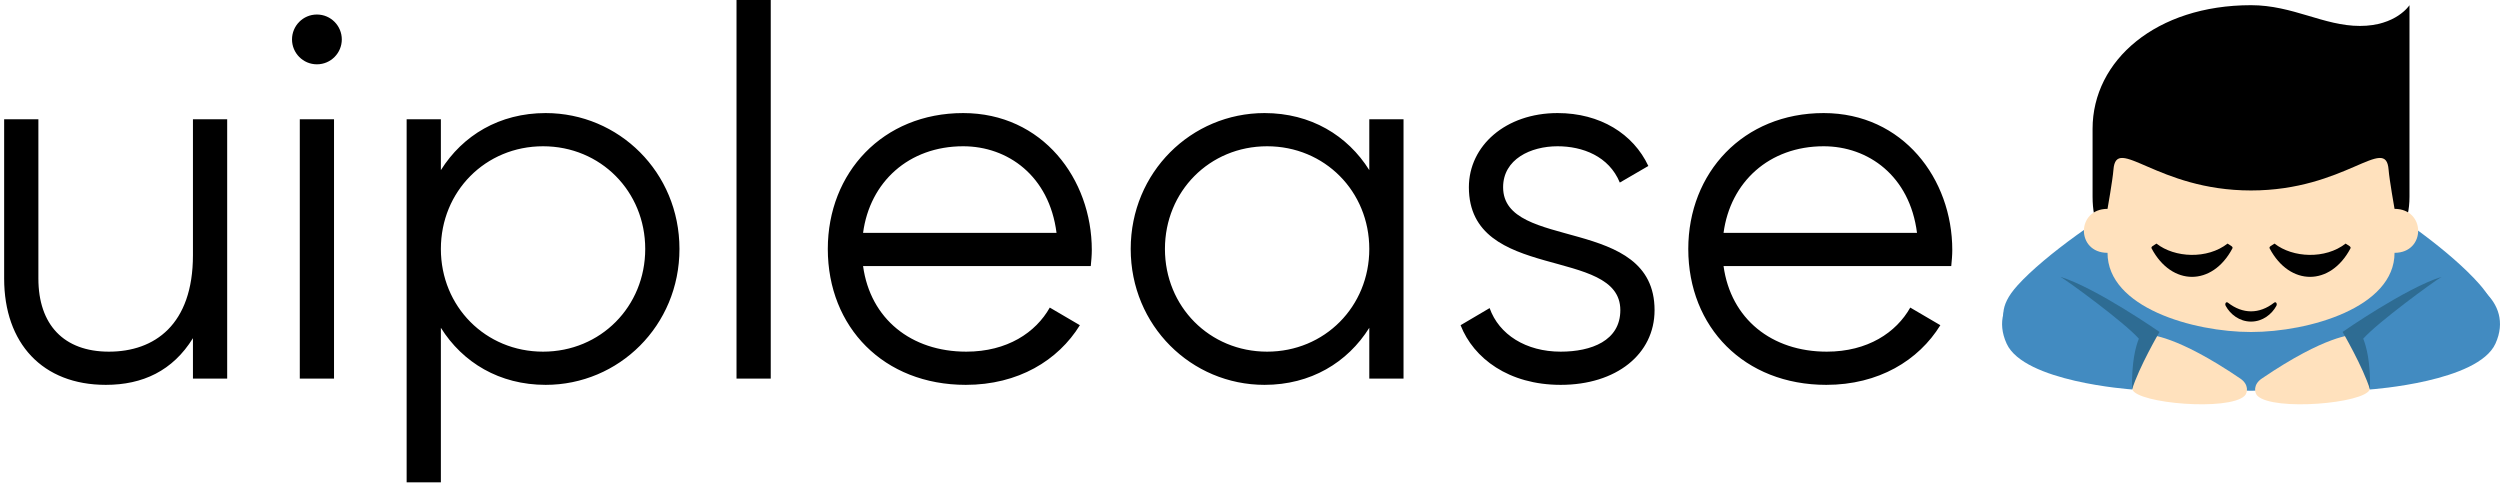
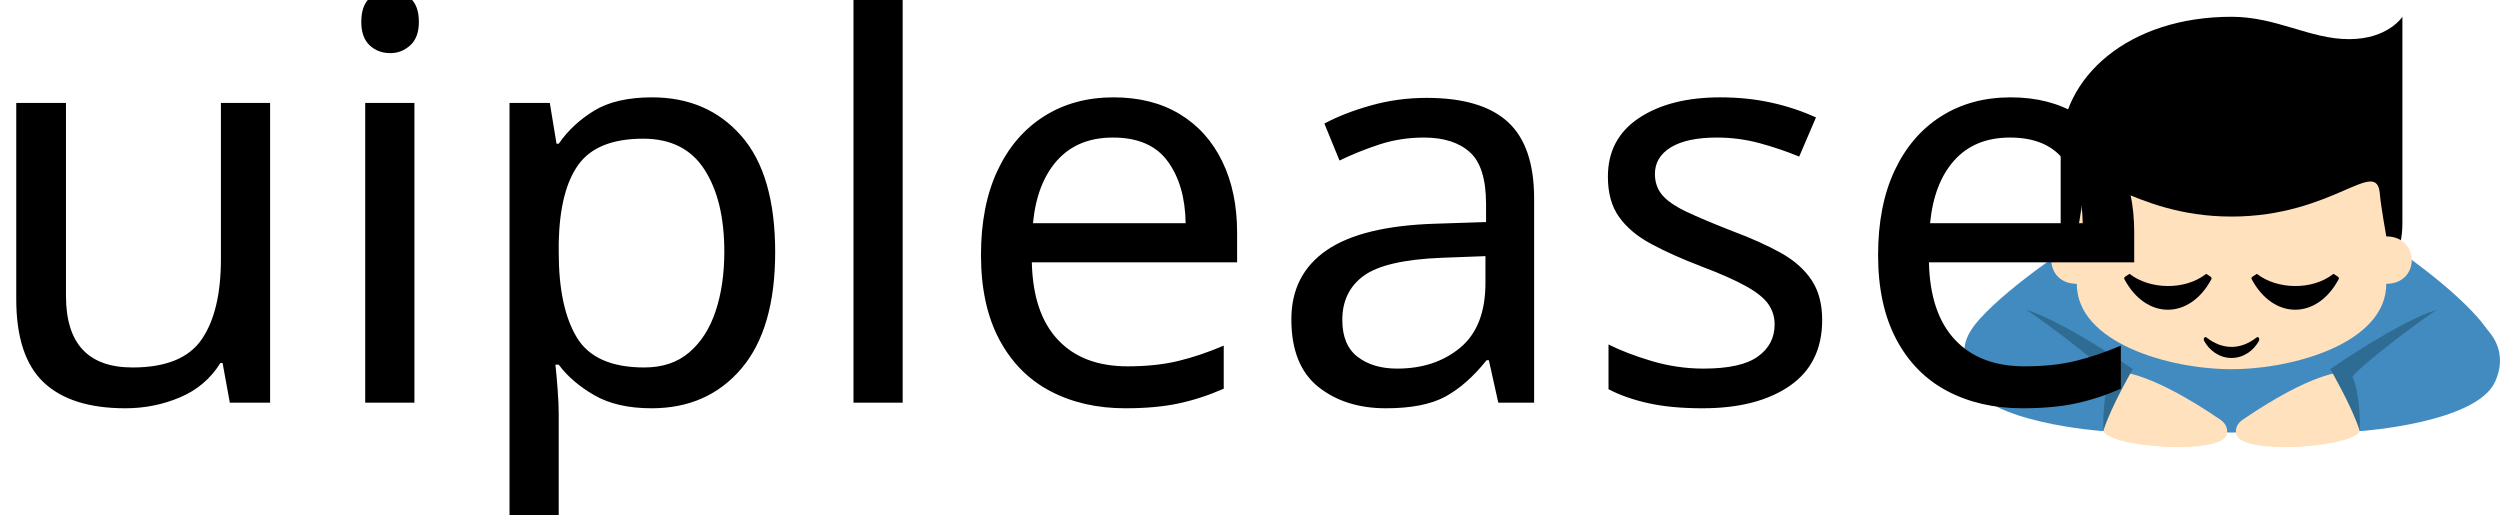
- <svg xmlns="http://www.w3.org/2000/svg" width="482px" height="93px" viewBox="0 0 482 93" version="1.1">
-   <defs />
-   <g id="Page-1" stroke="none" stroke-width="1" fill="none" fill-rule="evenodd">
-     <g id="ui-please">
-       <g id="please-emoji" transform="translate(386, 1)">
-         <path d="M47.998,35.723 C47.998,35.723 39.918,29.476 26.733,36.469 C19.948,40.064 8.312,48.132 3,54 C-0.896,58.304 0.306,60.589 0.776,63.266 C0.776,63.266 35.875,74.339 47.998,74.339 C60.123,74.339 95.224,63.266 95.224,63.266 C95.677,60.691 95.641,57.87 92,53.747 C86.694,47.74 76.24,40.165 69.264,36.469 C56.08,29.476 47.998,35.723 47.998,35.723 Z" id="body" fill="#428BC1" />
-         <g id="arms" transform="translate(0, 52)">
-           <g id="right" transform="translate(48, 0)">
-             <path d="M2.054,19.997 C14.512,11.524 19.522,11.608 19.738,11.524 C20.838,13.509 22.416,19.288 22.922,22.09 L22.896,22.093 C21.84,24.803 4.326,26.279 1.245,23.325 C0.614,22.717 0.408,21.117 2.054,19.997 L2.054,19.997 Z" id="hand" fill="#FFE1BD" />
-             <path d="M36.738,0.373 C41.334,-0.611 50.954,4.891 47.115,13.267 C43.755,20.606 23.418,22.053 22.922,22.09 C22.416,19.288 20.837,13.509 19.738,11.524 C23.171,10.206 32.925,1.194 36.738,0.373 L36.738,0.373 Z" id="arm" fill="#428BC1" />
-           </g>
-           <g id="left">
-             <path d="M45.946,19.997 C33.488,11.524 28.478,11.608 28.264,11.524 C27.163,13.509 25.586,19.288 25.08,22.09 L25.106,22.093 C26.16,24.803 43.674,26.279 46.755,23.325 C47.387,22.717 47.592,21.117 45.946,19.997 L45.946,19.997 Z" id="hand" fill="#FFE1BD" />
-             <path d="M11.262,0.373 C6.667,-0.611 -2.952,4.891 0.885,13.267 C4.246,20.606 24.584,22.053 25.082,22.09 C25.587,19.288 27.165,13.509 28.266,11.524 C24.827,10.206 15.075,1.194 11.262,0.373 L11.262,0.373 Z" id="arm" fill="#428BC1" />
-           </g>
-         </g>
-         <g id="shadow" transform="translate(11.2, 52.35381)" fill="#2E6C93">
-           <path d="M54.448,10.643 C54.448,10.643 58.419,17.456 59.736,21.736 C59.845,16.329 59.021,13.423 58.43,11.946 C61.197,8.815 72.05,0.882 73.552,0.021 C66.696,2.126 54.448,10.643 54.448,10.643 L54.448,10.643 Z M19.152,10.643 C19.152,10.643 15.179,17.456 13.864,21.736 C13.754,16.329 14.579,13.423 15.171,11.946 C12.405,8.815 1.552,0.882 0.048,0.021 C6.904,2.126 19.152,10.643 19.152,10.643 L19.152,10.643 Z" id="Shape" />
-         </g>
-         <path d="M69,4 C76,4 78.549,0 78.549,0 C78.549,0 78.549,17.51 78.549,23.836 L78.549,36.913 C78.549,47.343 70.32,47.344 70.326,47.343 L24.499,47.343 C24.502,47.344 17.448,47.343 17.448,36.913 L17.448,23.836 C17.448,10.629 29.717,0 47.998,0 C56.061,0 62,4 69,4 Z" id="hair" fill="#000000" />
-         <path d="M75.667,39.268 C75.667,39.268 74.667,33.628 74.523,31.728 C74.008,24.862 66.211,35.722 47.998,35.722 C29.786,35.722 21.989,24.862 21.472,31.728 C21.33,33.63 20.331,39.268 20.331,39.268 C14.258,39.268 14.258,47.745 20.331,47.745 C20.331,58.258 36.798,63.01 47.998,63.01 C59.2,63.01 75.667,58.256 75.667,47.745 C81.739,47.745 81.739,39.268 75.667,39.268 L75.667,39.268 Z" id="face" fill="#FFE1BD" />
-         <path d="M52.454,57.354 C49.584,59.592 46.397,59.577 43.541,57.354 C43.197,57.088 42.886,57.551 43.12,57.981 C43.99,59.577 45.749,61.003 47.997,61.003 C50.246,61.003 52.006,59.577 52.877,57.981 C53.109,57.551 52.798,57.088 52.454,57.354 L52.454,57.354 Z" id="mouth" fill="#000000" />
-         <path d="M51.598,46.913 C55.477,54.199 63.28,54.199 67.158,46.913 C67.349,46.546 66.846,46.382 66.23,45.964 C62.342,49.007 56.056,48.728 52.53,45.966 C51.912,46.382 51.41,46.546 51.598,46.913 L51.598,46.913 Z M28.838,46.913 C32.717,54.199 40.522,54.199 44.398,46.913 C44.589,46.546 44.086,46.382 43.47,45.964 C39.582,49.007 33.296,48.728 29.77,45.966 C29.155,46.382 28.65,46.546 28.838,46.913 L28.838,46.913 Z" id="eyes" fill="#000000" />
-       </g>
-       <path d="M37.2,23 L37.2,49.2 C37.2,62.6 29.8,67.8 21,67.8 C12.3,67.8 7.4,62.6 7.4,53.7 L7.4,23 L0.8,23 L0.8,53.7 C0.8,66.2 8.2,74.2 20.4,74.2 C27.5,74.2 33.3,71.5 37.2,65.2 L37.2,73 L43.8,73 L43.8,23 L37.2,23 Z M61.1,12.4 C63.8,12.4 65.9,10.2 65.9,7.6 C65.9,5 63.8,2.8 61.1,2.8 C58.4,2.8 56.3,5 56.3,7.6 C56.3,10.2 58.4,12.4 61.1,12.4 L61.1,12.4 Z M57.8,73 L64.4,73 L64.4,23 L57.8,23 L57.8,73 Z M105.2,21.8 C96.3,21.8 89.2,26.1 85,32.8 L85,23 L78.4,23 L78.4,93 L85,93 L85,63.2 C89.2,69.9 96.3,74.2 105.2,74.2 C119.3,74.2 131,62.8 131,48 C131,33.2 119.3,21.8 105.2,21.8 L105.2,21.8 Z M104.7,67.8 C93.6,67.8 85,59.1 85,48 C85,36.9 93.6,28.2 104.7,28.2 C115.8,28.2 124.4,36.9 124.4,48 C124.4,59.1 115.8,67.8 104.7,67.8 L104.7,67.8 Z M142,73 L148.6,73 L148.6,0 L142,0 L142,73 Z M185.7,21.8 C170.2,21.8 159.6,33.3 159.6,48 C159.6,63.1 170.4,74.2 186.2,74.2 C196.3,74.2 204,69.5 208.2,62.7 L202.4,59.3 C199.7,64.1 194.2,67.8 186.3,67.8 C175.7,67.8 167.8,61.5 166.4,51.3 L210.3,51.3 C210.4,50.3 210.5,49.2 210.5,48.2 C210.5,34.5 201,21.8 185.7,21.8 L185.7,21.8 Z M185.7,28.2 C194.3,28.2 202.3,33.9 203.7,44.9 L166.4,44.9 C167.7,35.1 175.2,28.2 185.7,28.2 L185.7,28.2 Z M264,23 L264,32.8 C259.8,26.1 252.7,21.8 243.8,21.8 C229.7,21.8 218,33.2 218,48 C218,62.8 229.7,74.2 243.8,74.2 C252.7,74.2 259.8,69.9 264,63.2 L264,73 L270.6,73 L270.6,23 L264,23 Z M244.3,67.8 C233.2,67.8 224.6,59.1 224.6,48 C224.6,36.9 233.2,28.2 244.3,28.2 C255.4,28.2 264,36.9 264,48 C264,59.1 255.4,67.8 244.3,67.8 L244.3,67.8 Z M289.8,36.1 C289.8,30.7 295.1,28.2 300.3,28.2 C305.1,28.2 310.2,30.1 312.3,35.2 L317.8,32 C314.9,25.8 308.5,21.8 300.3,21.8 C290.3,21.8 283.2,28.1 283.2,36.1 C283.2,54.5 312.4,47.4 312.4,59.8 C312.4,65.7 306.8,67.8 300.9,67.8 C294.2,67.8 289,64.5 287.2,59.4 L281.6,62.7 C284.1,69.1 290.9,74.2 300.9,74.2 C311.6,74.2 319,68.3 319,59.8 C319,41.4 289.8,48.5 289.8,36.1 L289.8,36.1 Z M351.6,21.8 C336.1,21.8 325.5,33.3 325.5,48 C325.5,63.1 336.3,74.2 352.1,74.2 C362.2,74.2 369.9,69.5 374.1,62.7 L368.3,59.3 C365.6,64.1 360.1,67.8 352.2,67.8 C341.6,67.8 333.7,61.5 332.3,51.3 L376.2,51.3 C376.3,50.3 376.4,49.2 376.4,48.2 C376.4,34.5 366.9,21.8 351.6,21.8 L351.6,21.8 Z M351.6,28.2 C360.2,28.2 368.2,33.9 369.6,44.9 L332.3,44.9 C333.6,35.1 341.1,28.2 351.6,28.2 L351.6,28.2 Z" id="text" fill="#000000" />
-     </g>
+ <svg xmlns="http://www.w3.org/2000/svg" width="447" height="92" viewBox="0 0 447 92">
+   <g fill="none" fill-rule="evenodd">
+     <path fill="#428BC1" d="M398.998 38.723s-8.08-6.247-21.266.745C370.948 43.064 359.312 51.132 354 57c-3.896 4.304-2.694 6.589-2.224 9.266 0 0 35.099 11.073 47.222 11.073 12.125 0 47.226-11.073 47.226-11.073.453-2.575.417-5.396-3.224-9.519-5.306-6.007-15.76-13.582-22.736-17.278-13.184-6.993-21.266-.745-21.266-.745z" />
+     <path fill="#FFE1BD" d="M401.054 74.997c12.458-8.472 17.467-8.389 17.683-8.472 1.101 1.985 2.678 7.764 3.184 10.566l-.026.003c-1.056 2.709-18.57 4.186-21.651 1.231-.63-.608-.837-2.207.81-3.328z" />
+     <path fill="#428BC1" d="M435.738 55.373c4.597-.984 14.216 4.518 10.378 12.894-3.36 7.339-23.698 8.787-24.194 8.823-.506-2.802-2.085-8.581-3.184-10.566 3.434-1.318 13.187-10.33 17-11.151z" />
+     <path fill="#FFE1BD" d="M396.946 74.997c-12.458-8.472-17.467-8.389-17.682-8.472-1.101 1.985-2.678 7.764-3.184 10.566l.026.003c1.054 2.709 18.568 4.186 21.65 1.231.632-.608.837-2.207-.81-3.328z" />
+     <path fill="#428BC1" d="M362.262 55.373c-4.595-.984-14.214 4.518-10.378 12.894 3.362 7.339 23.699 8.787 24.197 8.823.506-2.802 2.083-8.581 3.184-10.566-3.438-1.318-13.19-10.33-17.003-11.151z" />
+     <path fill="#2E6C93" d="M416.648 65.997s3.971 6.813 5.288 11.093c.109-5.407-.715-8.314-1.306-9.79 2.766-3.131 13.619-11.065 15.122-11.925-6.856 2.105-19.104 10.622-19.104 10.622zm-35.296 0s-3.973 6.813-5.288 11.093c-.11-5.407.715-8.314 1.307-9.79-2.766-3.131-13.619-11.065-15.123-11.925 6.856 2.105 19.104 10.622 19.104 10.622z" />
+     <path fill="#000" d="M420 7c7 0 9.549-4 9.549-4v36.913c0 10.43-8.229 10.431-8.222 10.43h-45.827c.003.002-7.051 0-7.051-10.43V26.836C368.448 13.629 380.717 3 398.998 3 407.061 3 413 7 420 7z" />
+     <path fill="#FFE1BD" d="M426.667 42.268s-1-5.64-1.144-7.539c-.515-6.866-8.312 3.993-26.525 3.993s-26.01-10.859-26.526-3.993c-.142 1.901-1.141 7.539-1.141 7.539-6.074 0-6.074 8.477 0 8.477 0 10.513 16.467 15.265 27.667 15.265 11.202 0 27.669-4.753 27.669-15.265 6.072 0 6.072-8.477 0-8.477z" />
+     <path fill="#000" d="M403.454 60.354c-2.87 2.238-6.058 2.223-8.914 0-.344-.266-.654.197-.421.627.87 1.597 2.629 3.022 4.877 3.022 2.25 0 4.01-1.425 4.88-3.022.232-.43-.078-.893-.422-.627zM402.598 49.913c3.878 7.286 11.682 7.286 15.56 0 .19-.367-.312-.531-.928-.949-3.888 3.043-10.174 2.764-13.701.002-.618.417-1.12.58-.931.947zm-22.76 0c3.878 7.286 11.683 7.286 15.56 0 .19-.367-.312-.531-.928-.949-3.888 3.043-10.174 2.764-13.701.002-.614.417-1.12.58-.931.947z" />
+     <text fill="#000" font-family="KannadaMN, Kannada MN" font-size="100" transform="translate(-5 -17)">
+       <tspan x="0" y="89">uiplease</tspan>
+     </text>
  </g>
</svg>
